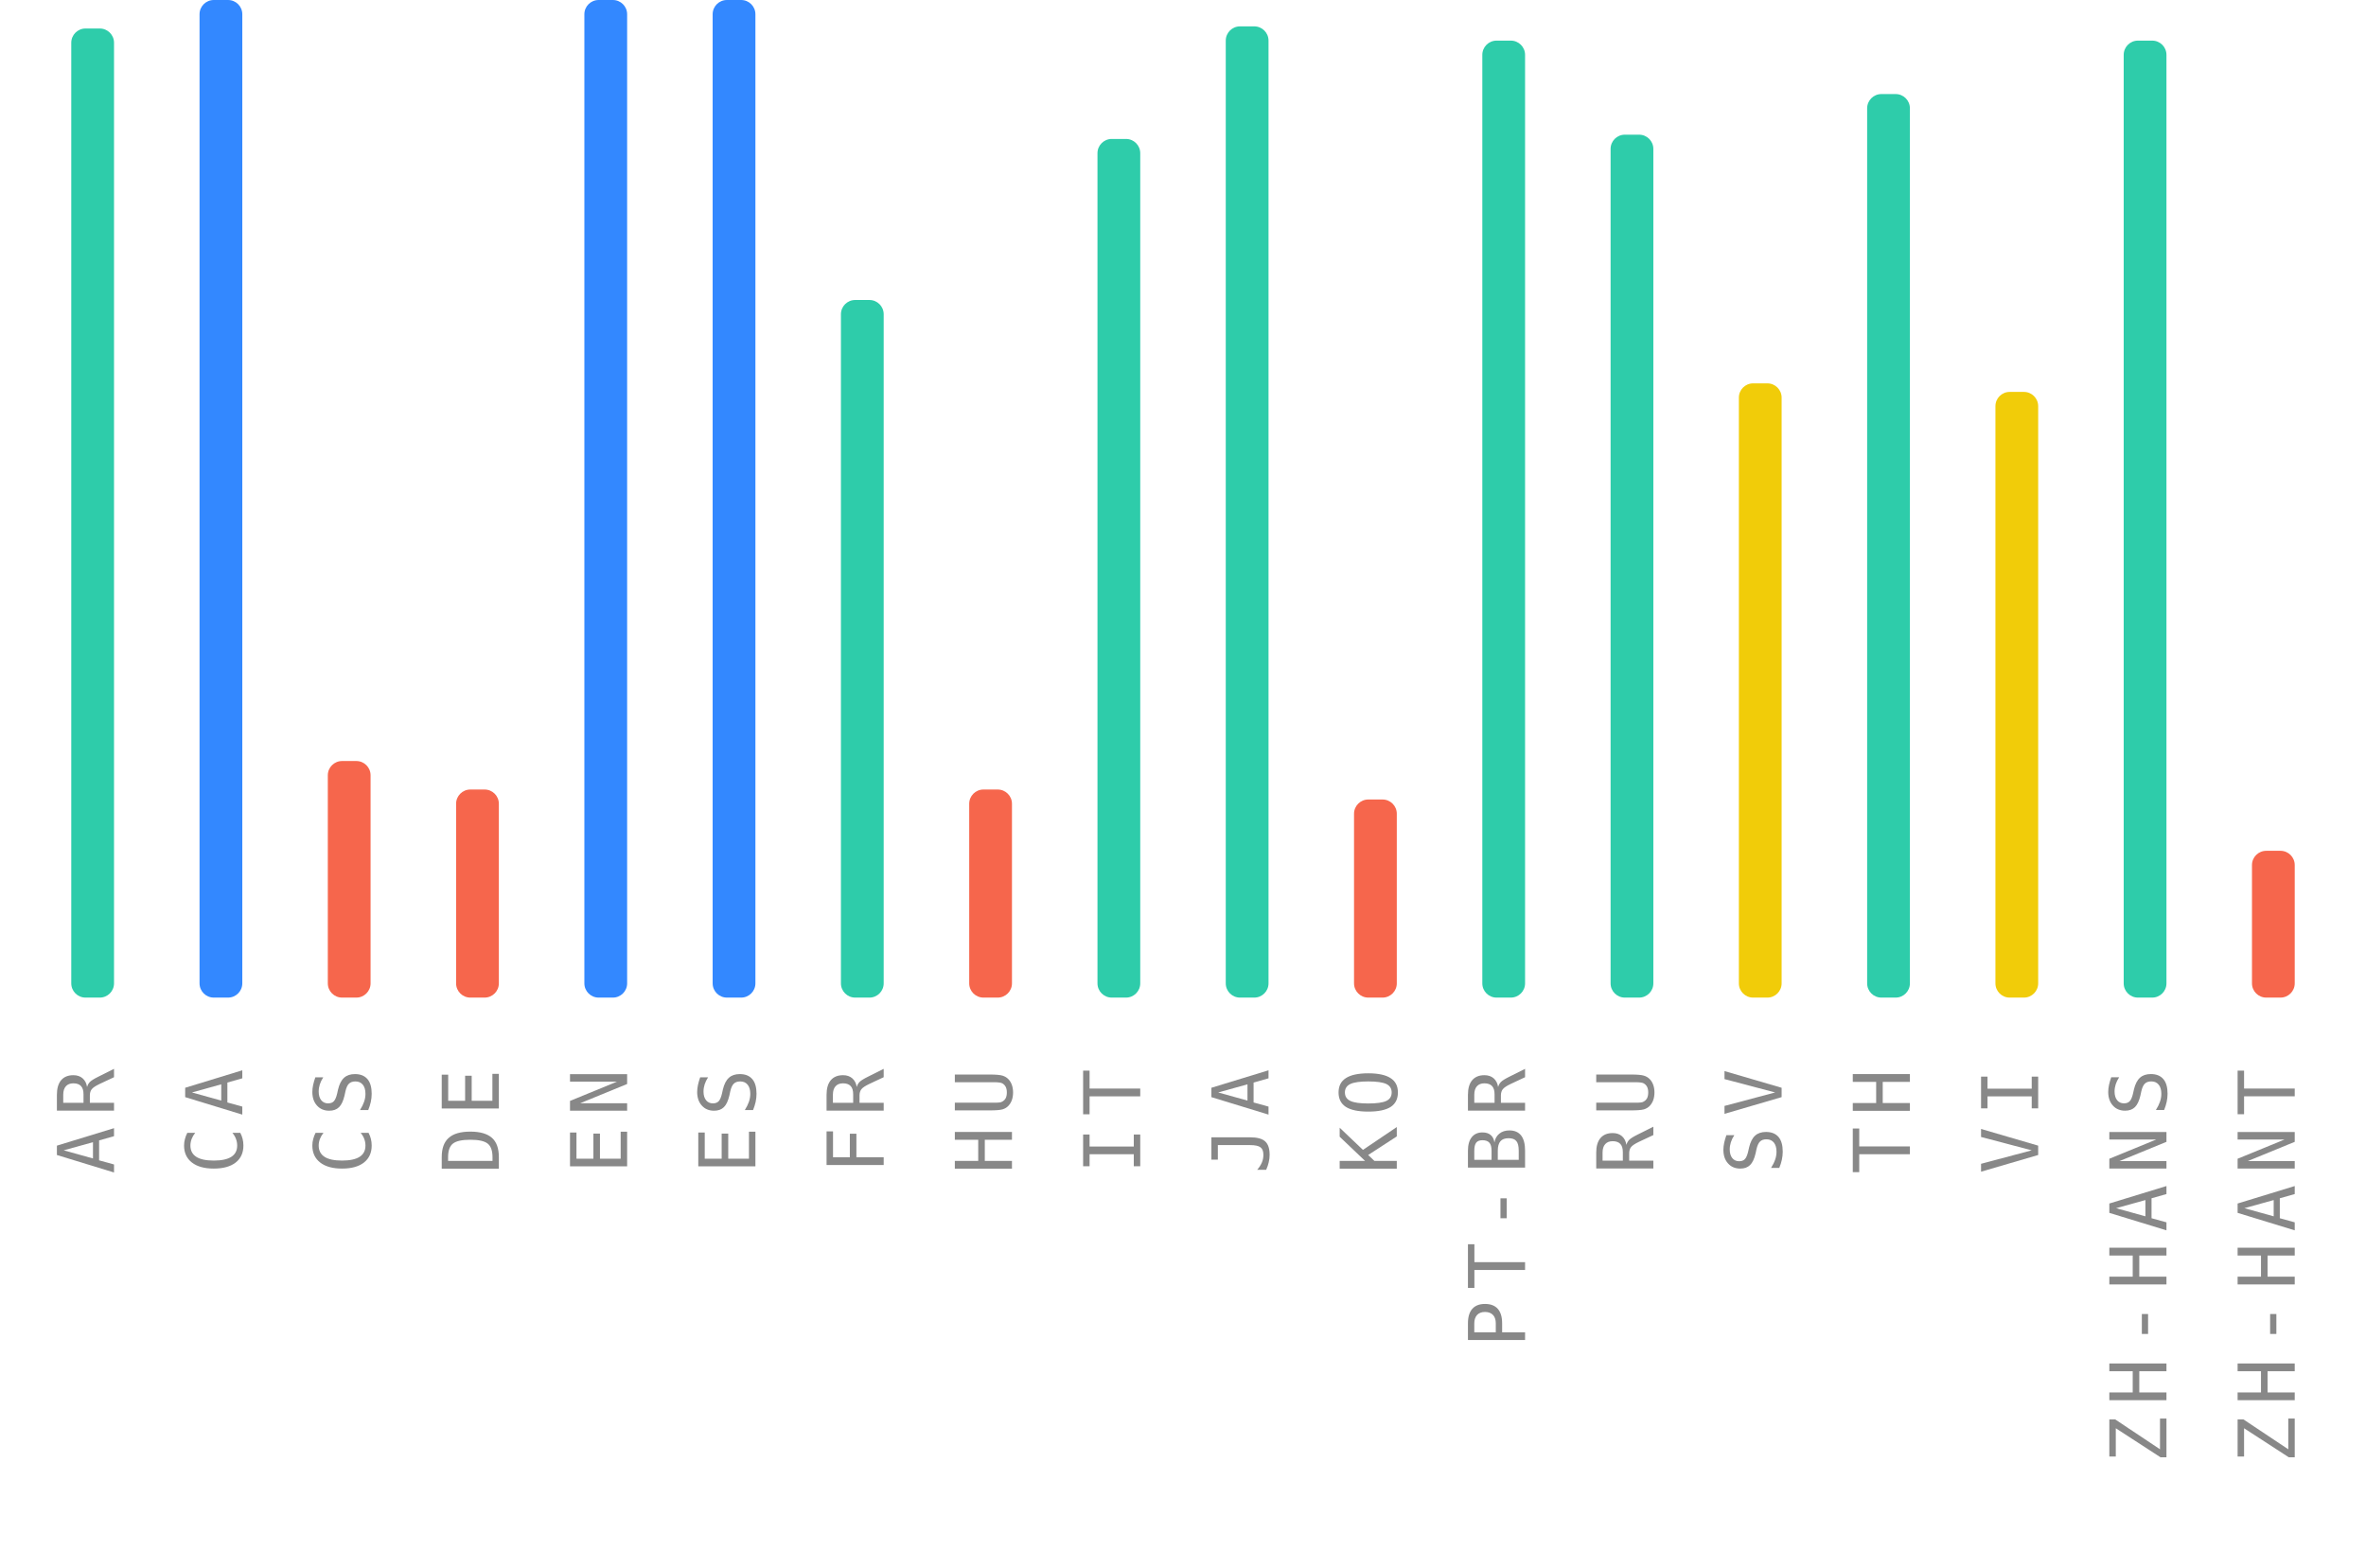
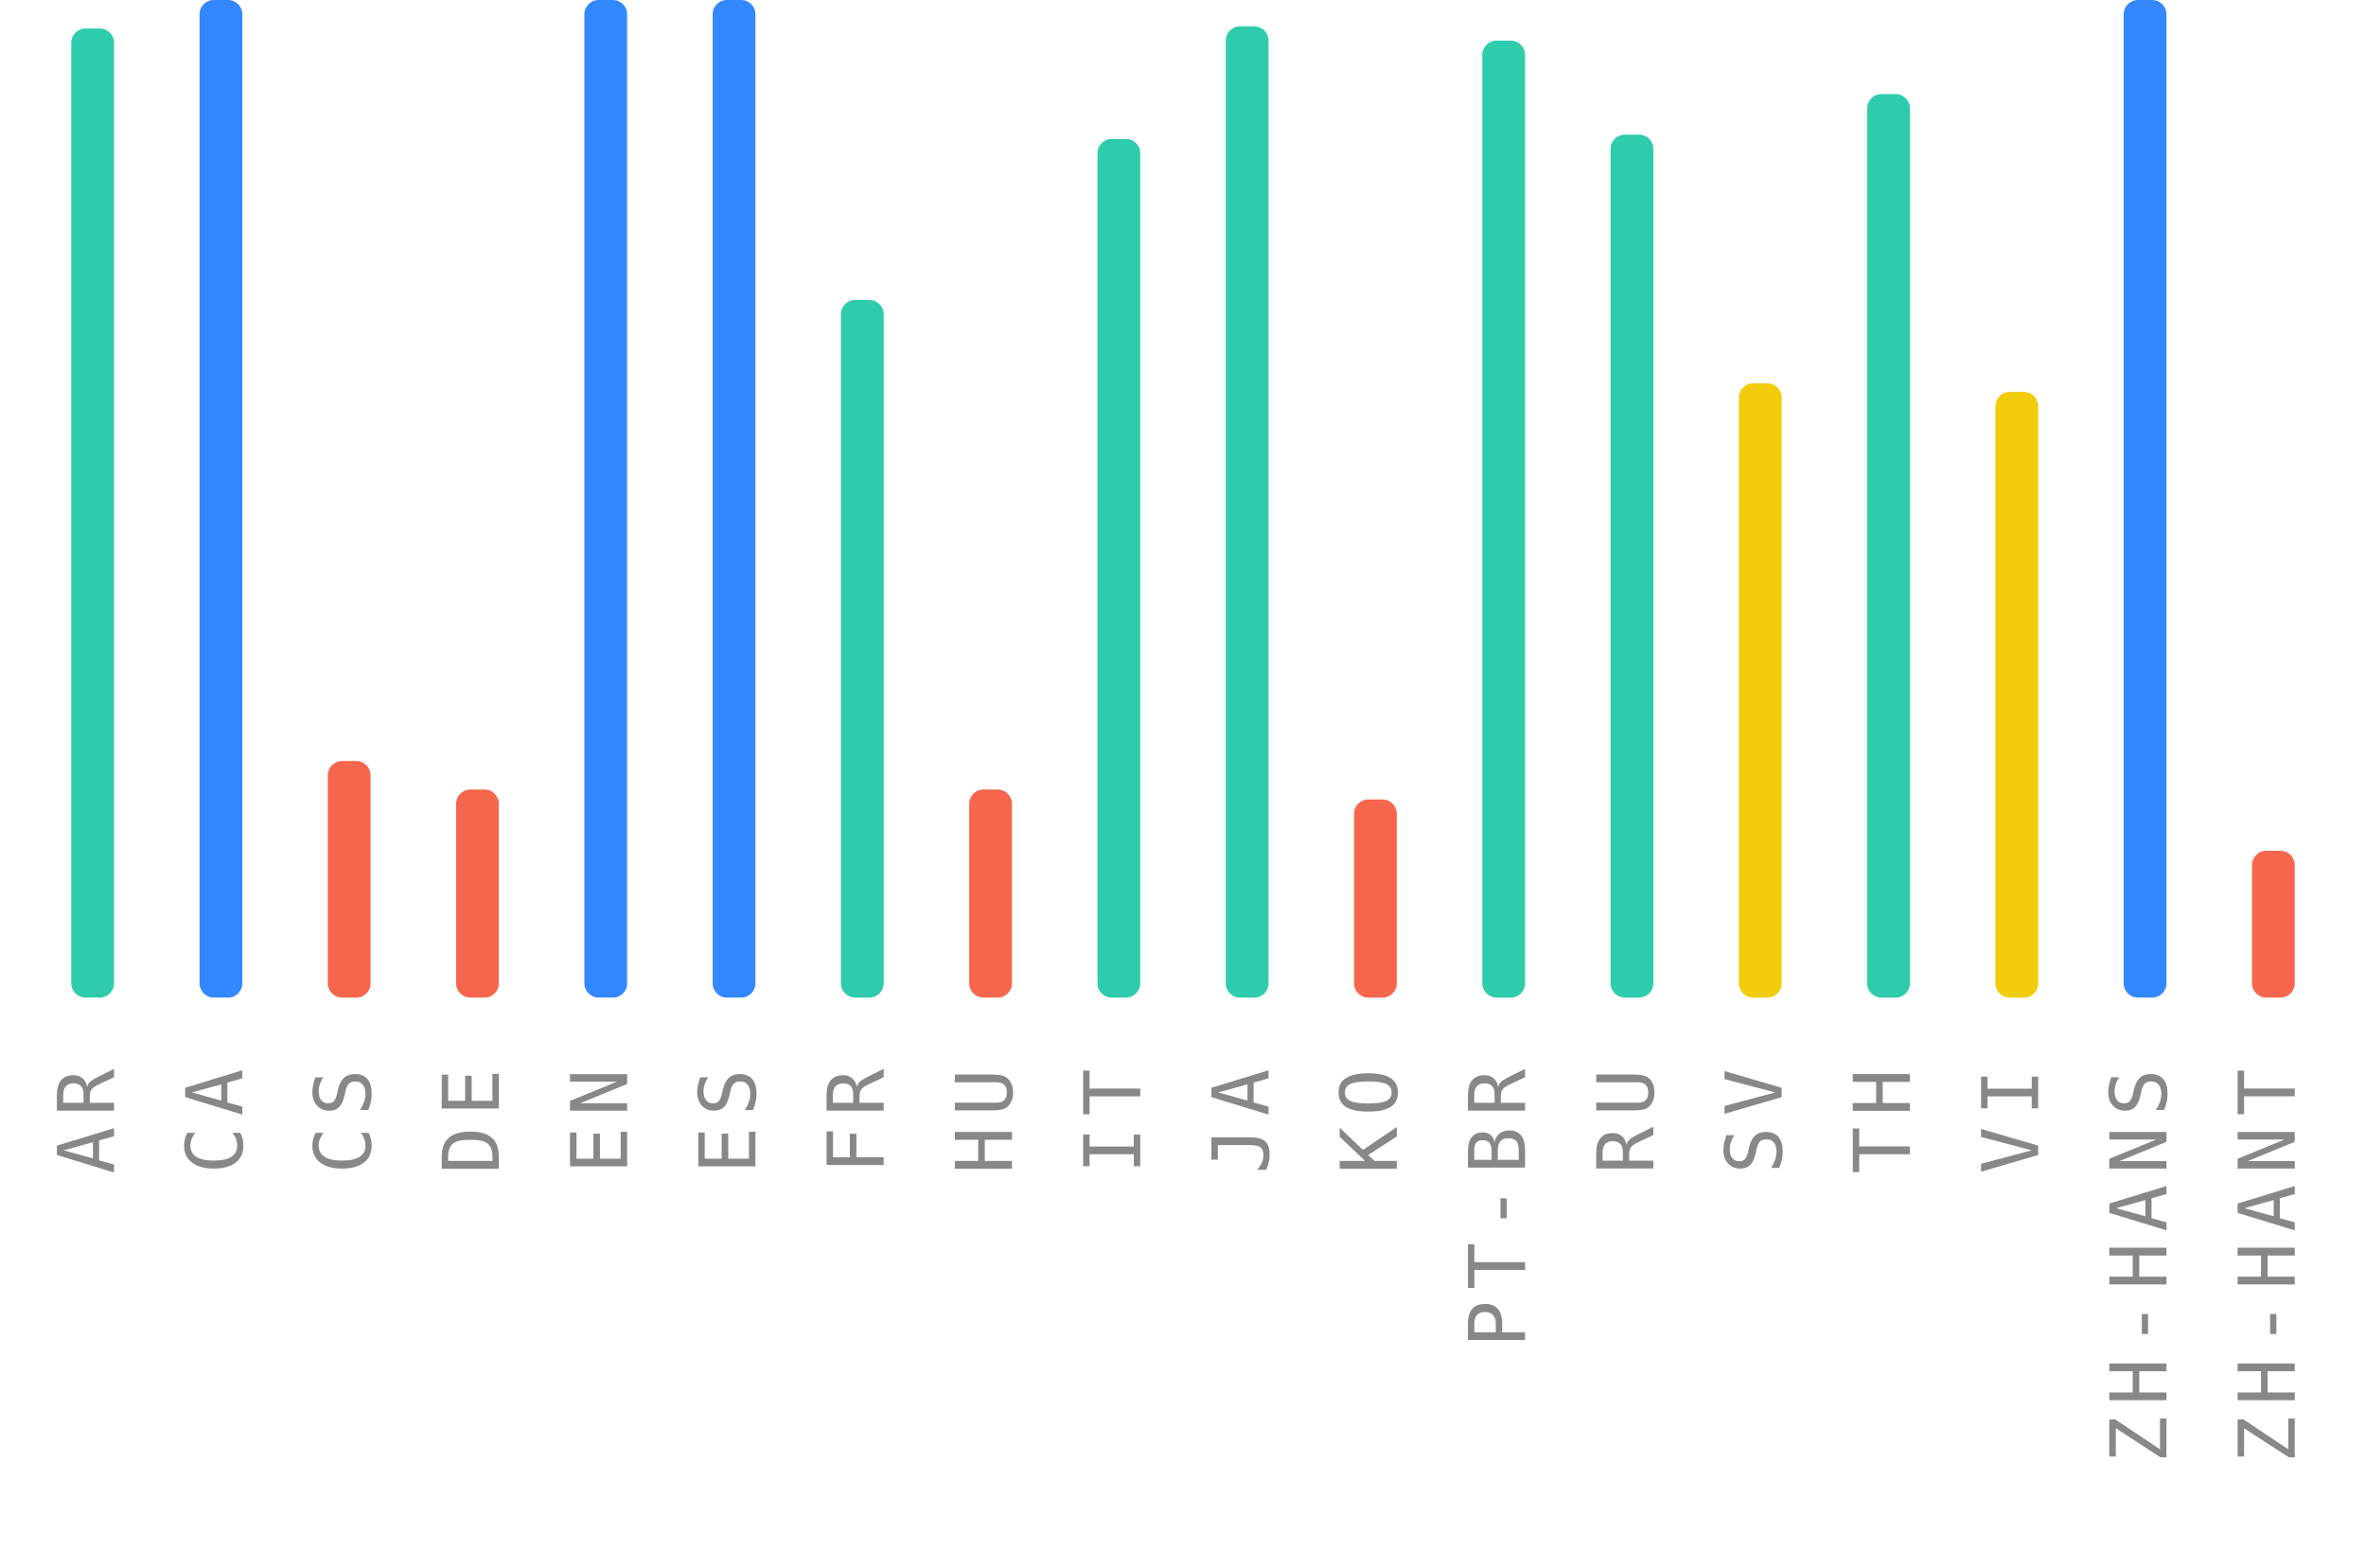
<svg xmlns="http://www.w3.org/2000/svg" width="332" height="220">
  <g>
    <text style="font-size: 11px; font-family: monospace; letter-spacing: 1.5px; fill: #888; text-anchor: end;" x="-150" y="16" transform="rotate(-90)">AR</text>
    <rect style="fill: #2eccaa;" height="136" width="6" rx="2" y="4" x="10" />
    <text style="font-size: 11px; font-family: monospace; letter-spacing: 1.5px; fill: #888; text-anchor: end;" x="-150" y="34" transform="rotate(-90)">CA</text>
    <rect style="fill: #3388ff;" height="140" width="6" rx="2" y="0" x="28" />
    <text style="font-size: 11px; font-family: monospace; letter-spacing: 1.5px; fill: #888; text-anchor: end;" x="-150" y="52" transform="rotate(-90)">CS</text>
    <rect style="fill: #f6664c;" height="33.2" width="6" rx="2" y="106.8" x="46" />
    <text style="font-size: 11px; font-family: monospace; letter-spacing: 1.5px; fill: #888; text-anchor: end;" x="-150" y="70" transform="rotate(-90)">DE</text>
    <rect style="fill: #f6664c;" height="29.2" width="6" rx="2" y="110.8" x="64" />
    <text style="font-size: 11px; font-family: monospace; letter-spacing: 1.5px; fill: #888; text-anchor: end;" x="-150" y="88" transform="rotate(-90)">EN</text>
    <rect style="fill: #3388ff;" height="140" width="6" rx="2" y="0" x="82" />
    <text style="font-size: 11px; font-family: monospace; letter-spacing: 1.5px; fill: #888; text-anchor: end;" x="-150" y="106" transform="rotate(-90)">ES</text>
    <rect style="fill: #3388ff;" height="140" width="6" rx="2" y="0" x="100" />
    <text style="font-size: 11px; font-family: monospace; letter-spacing: 1.5px; fill: #888; text-anchor: end;" x="-150" y="124" transform="rotate(-90)">FR</text>
    <rect style="fill: #2eccaa;" height="97.9" width="6" rx="2" y="42.1" x="118" />
    <text style="font-size: 11px; font-family: monospace; letter-spacing: 1.5px; fill: #888; text-anchor: end;" x="-150" y="142" transform="rotate(-90)">HU</text>
    <rect style="fill: #f6664c;" height="29.2" width="6" rx="2" y="110.8" x="136" />
    <text style="font-size: 11px; font-family: monospace; letter-spacing: 1.5px; fill: #888; text-anchor: end;" x="-150" y="160" transform="rotate(-90)">IT</text>
    <rect style="fill: #2eccaa;" height="120.5" width="6" rx="2" y="19.5" x="154" />
    <text style="font-size: 11px; font-family: monospace; letter-spacing: 1.5px; fill: #888; text-anchor: end;" x="-150" y="178" transform="rotate(-90)">JA</text>
    <rect style="fill: #2eccaa;" height="136.3" width="6" rx="2" y="3.7" x="172" />
    <text style="font-size: 11px; font-family: monospace; letter-spacing: 1.5px; fill: #888; text-anchor: end;" x="-150" y="196" transform="rotate(-90)">KO</text>
    <rect style="fill: #f6664c;" height="27.8" width="6" rx="2" y="112.2" x="190" />
    <text style="font-size: 11px; font-family: monospace; letter-spacing: 1.5px; fill: #888; text-anchor: end;" x="-150" y="214" transform="rotate(-90)">PT-BR</text>
    <rect style="fill: #2eccaa;" height="134.3" width="6" rx="2" y="5.7" x="208" />
    <text style="font-size: 11px; font-family: monospace; letter-spacing: 1.5px; fill: #888; text-anchor: end;" x="-150" y="232" transform="rotate(-90)">RU</text>
    <rect style="fill: #2eccaa;" height="121.1" width="6" rx="2" y="18.9" x="226" />
    <text style="font-size: 11px; font-family: monospace; letter-spacing: 1.5px; fill: #888; text-anchor: end;" x="-150" y="250" transform="rotate(-90)">SV</text>
    <rect style="fill: #f1cc09;" height="86.2" width="6" rx="2" y="53.8" x="244" />
    <text style="font-size: 11px; font-family: monospace; letter-spacing: 1.5px; fill: #888; text-anchor: end;" x="-150" y="268" transform="rotate(-90)">TH</text>
    <rect style="fill: #2eccaa;" height="126.8" width="6" rx="2" y="13.2" x="262" />
    <text style="font-size: 11px; font-family: monospace; letter-spacing: 1.5px; fill: #888; text-anchor: end;" x="-150" y="286" transform="rotate(-90)">VI</text>
    <rect style="fill: #f1cc09;" height="85" width="6" rx="2" y="55" x="280" />
    <text style="font-size: 11px; font-family: monospace; letter-spacing: 1.5px; fill: #888; text-anchor: end;" x="-150" y="304" transform="rotate(-90)">ZH-HANS</text>
-     <rect style="fill: #2eccaa;" height="134.3" width="6" rx="2" y="5.7" x="298" />
+     <rect style="fill: #3388ff;" height="140" width="6" rx="2" y="0" x="298" />
    <text style="font-size: 11px; font-family: monospace; letter-spacing: 1.5px; fill: #888; text-anchor: end;" x="-150" y="322" transform="rotate(-90)">ZH-HANT</text>
    <rect style="fill: #f6664c;" height="20.6" width="6" rx="2" y="119.4" x="316" />
  </g>
</svg>
